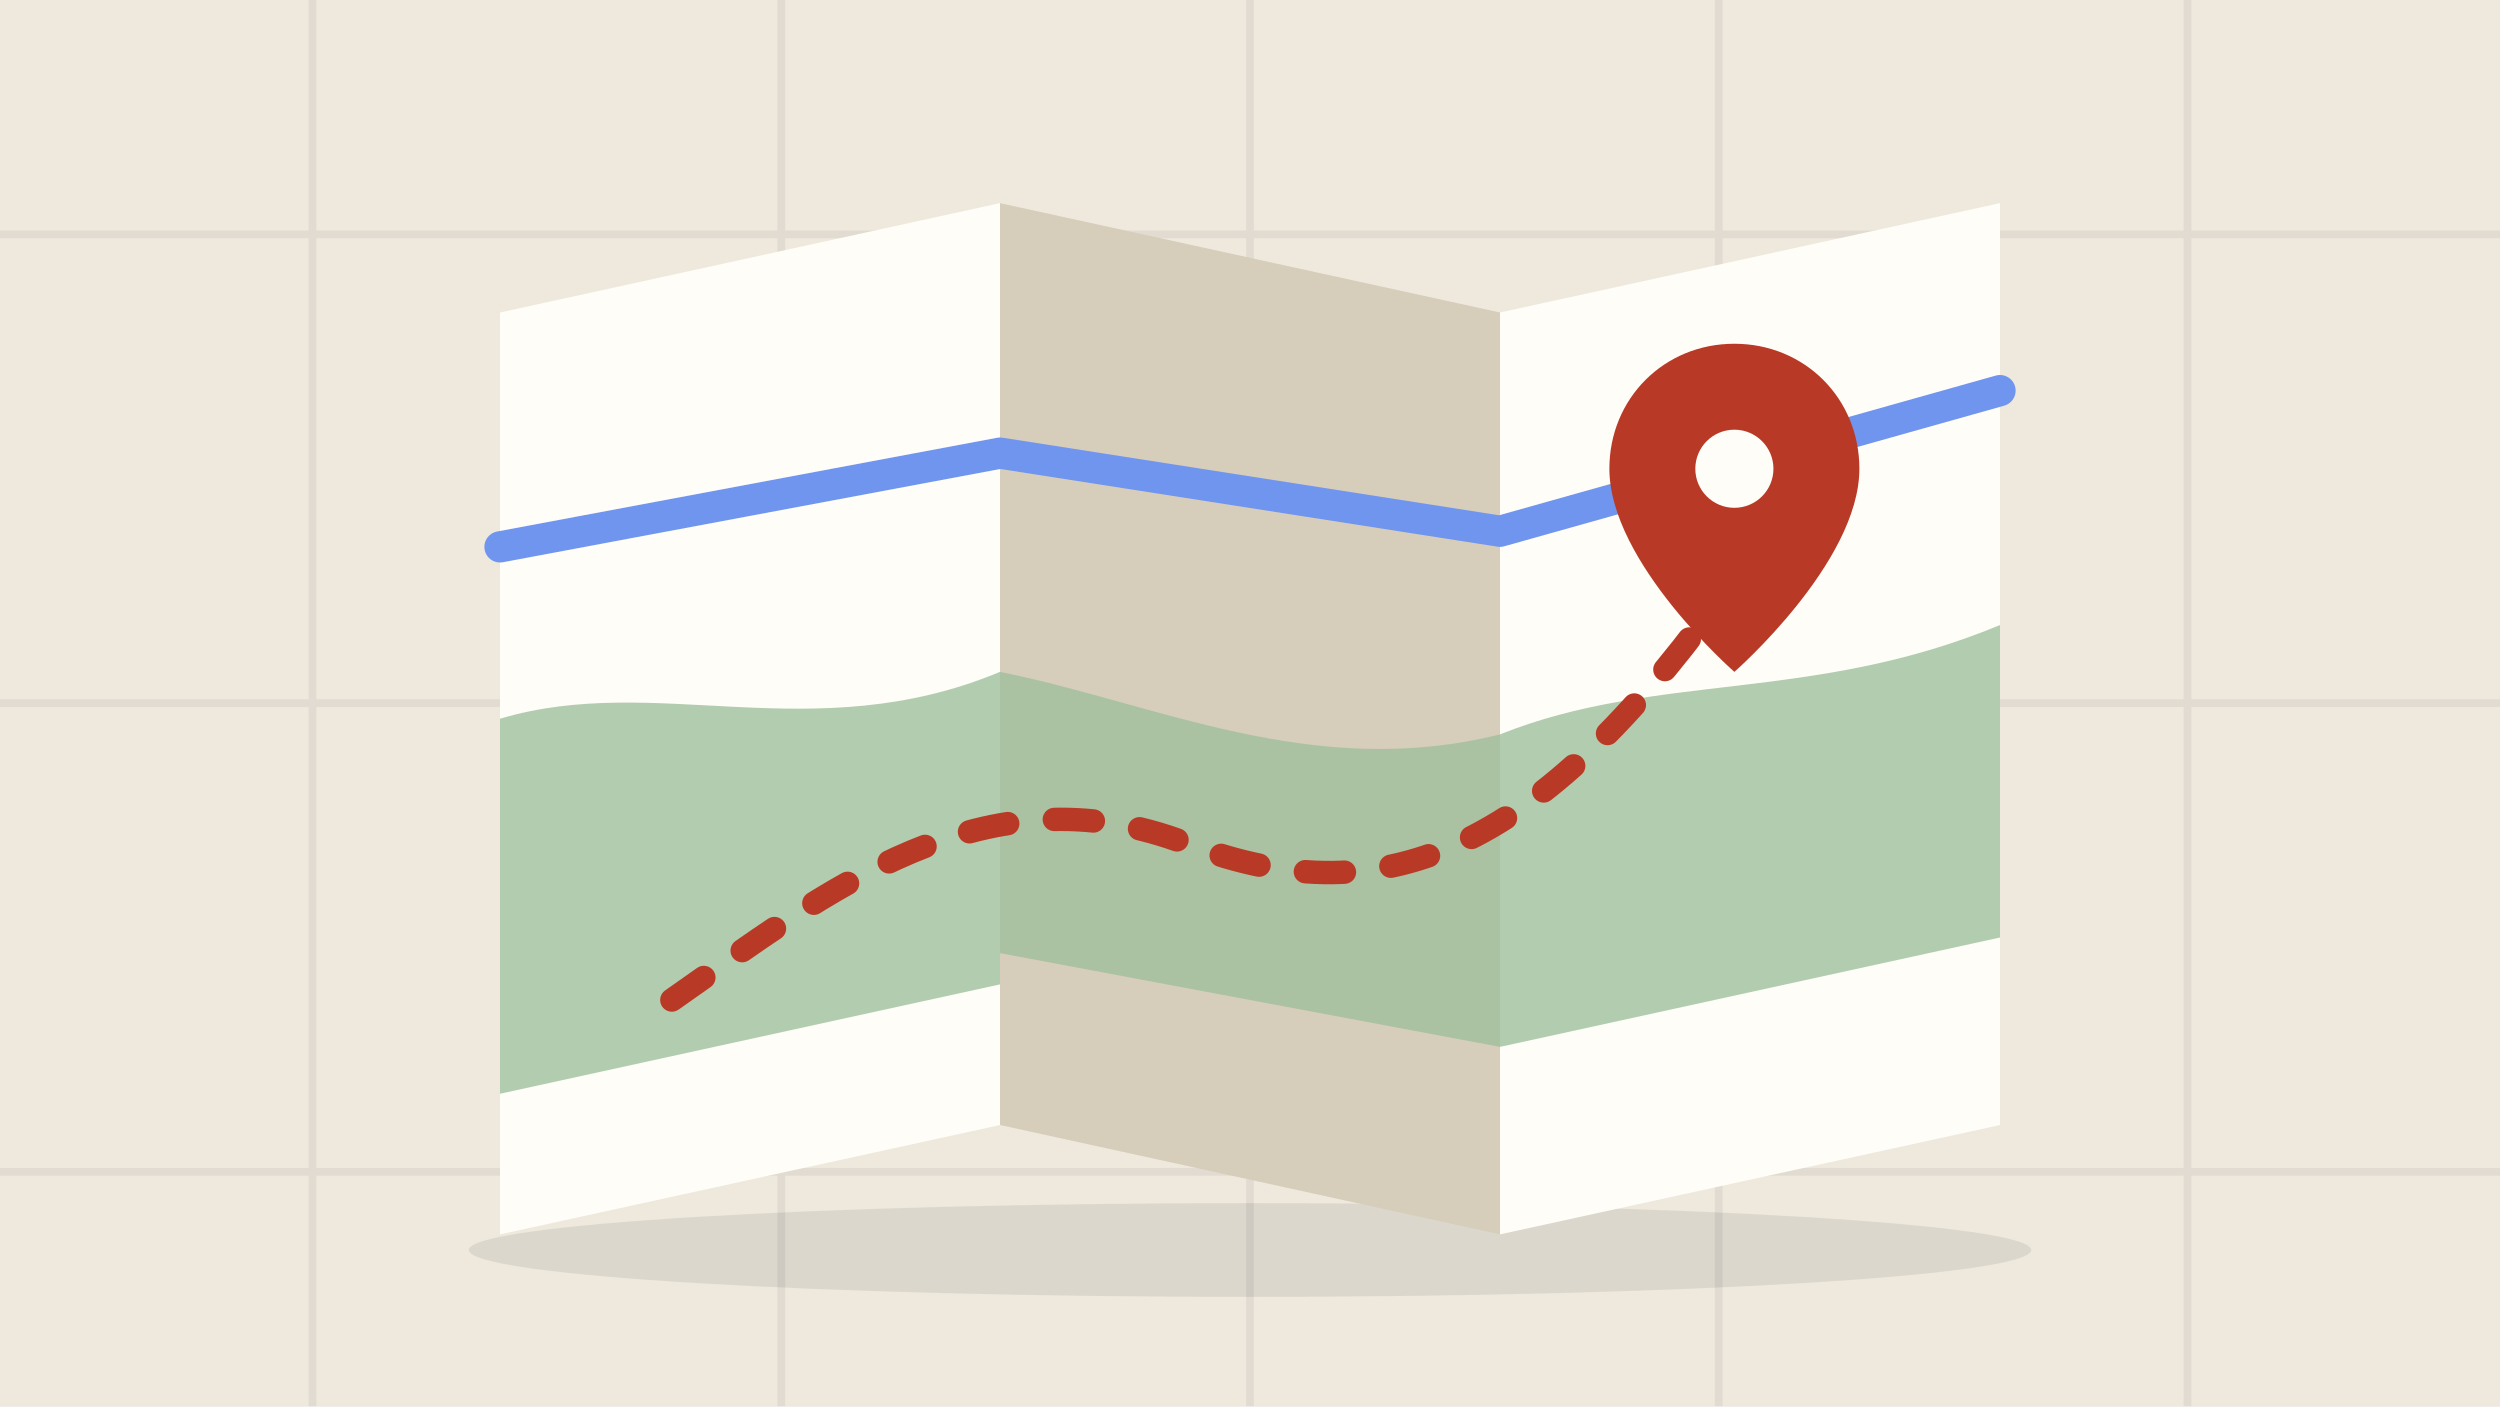
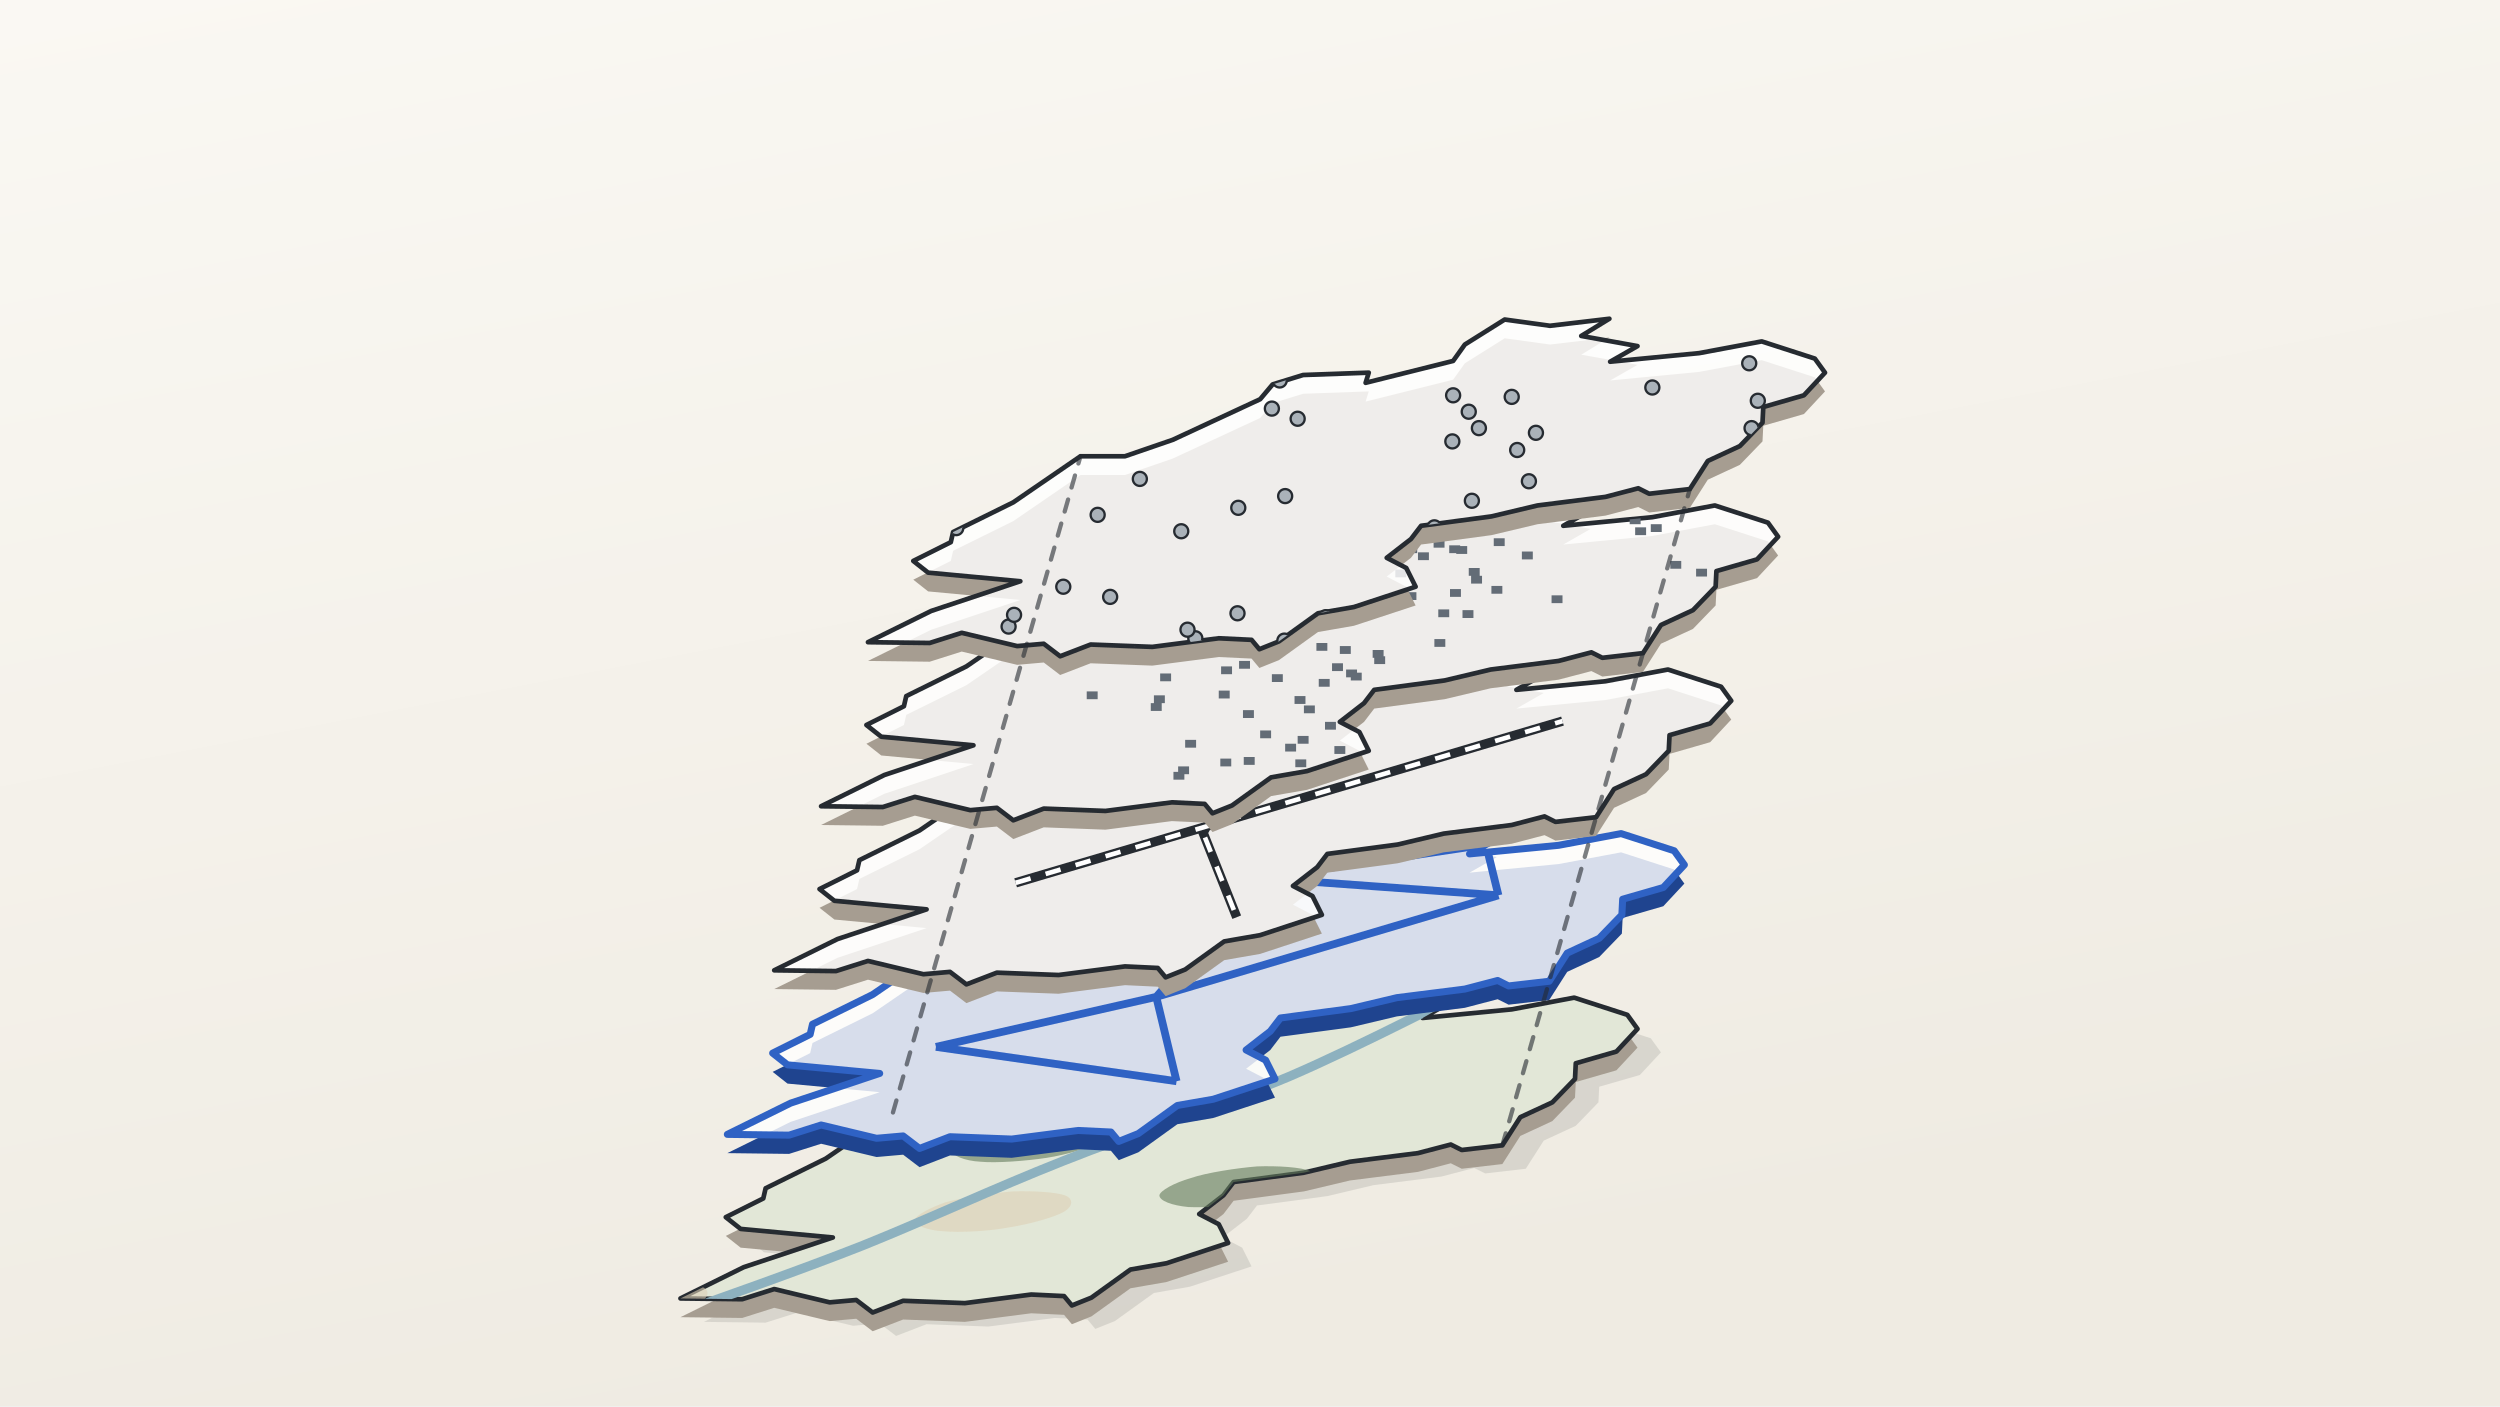
<svg xmlns="http://www.w3.org/2000/svg" viewBox="0 0 320 180">
-   <style>
- .b{fill:#efe9dd}.g{stroke:#1d232b;stroke-opacity:.07;stroke-width:1;fill:none}.sh{fill:#1d232b;fill-opacity:.09}
- .k{fill:#2b323b}.k2{fill:#4a525c}.k3{fill:#8a9098}.r{fill:#d6cdbb}.r2{fill:#c4b9a3}.w{fill:#fffdf8}
- .a{fill:#2563eb}.a2{fill:#6f95ee}.a3{fill:#c7d5f6}.s{fill:#b83a26}.s2{fill:#d9704f}.s3{fill:#f1c4b2}
- .o{fill:#e0a33a}.o2{fill:#f4d58b}.v{fill:#5f8a6a}.v2{fill:#9fbf9c}
- .ln{fill:none;stroke-linecap:round;stroke-linejoin:round}
- .lk{stroke:#2b323b}.lk2{stroke:#4a525c}.lk3{stroke:#8a9098}.la{stroke:#2563eb}.la2{stroke:#6f95ee}.la3{stroke:#c7d5f6}
- .ls{stroke:#b83a26}.ls2{stroke:#d9704f}.lo{stroke:#e0a33a}.lo2{stroke:#f4d58b}.lw{stroke:#fffdf8}.lr{stroke:#d6cdbb}.lb{stroke:#efe9dd}.lv{stroke:#5f8a6a}
- @media (prefers-color-scheme:dark){
- .b{fill:#1d2633}.g{stroke:#e8e4da;stroke-opacity:.07}.sh{fill:#000;fill-opacity:.25}
- .k{fill:#10151c}.k2{fill:#5a6472}.k3{fill:#6c7480}.r{fill:#4a4f57}.r2{fill:#5c626b}.w{fill:#e9e5dc}
- .a{fill:#4f82ee}.a2{fill:#7fa3f0}.a3{fill:#3b5482}.s{fill:#c9533c}.s2{fill:#dd7a5c}.s3{fill:#7a4a3e}
- .o{fill:#e2a940}.o2{fill:#e9cd86}.v{fill:#6f9a78}.v2{fill:#56785c}
- .lk{stroke:#e8e4da}.lk2{stroke:#a9b0ba}.lk3{stroke:#6c7480}.la{stroke:#6f9cf2}.la2{stroke:#7fa3f0}.la3{stroke:#3b5482}
- .ls{stroke:#e0745f}.ls2{stroke:#dd7a5c}.lo{stroke:#e2a940}.lo2{stroke:#e9cd86}.lw{stroke:#e9e5dc}.lr{stroke:#4a4f57}.lb{stroke:#1d2633}.lv{stroke:#6f9a78}}
- </style>
-   <rect class="b" width="320" height="180" />
-   <path class="g" d="M40 0v180M100 0v180M160 0v180M220 0v180M280 0v180M0 30h320M0 90h320M0 150h320" />
-   <ellipse class="sh" cx="160" cy="160" rx="100" ry="6" />
-   <path class="w" d="M64 40l64-14v118l-64 14z" />
-   <path class="r" d="M128 26l64 14v118l-64-14z" />
-   <path class="w" d="M192 40l64-14v118l-64 14z" />
-   <path class="v2" d="M64 92c20-6 40 4 64-6v40l-64 14zM128 86c20 4 40 14 64 8v40l-64-12zM192 94c20-8 40-4 64-14v40l-64 14z" opacity=".8" />
-   <path class="ln la2" stroke-width="4" d="M64 70l64-12 64 10 64-18" />
-   <path class="ln ls" stroke-width="3" stroke-dasharray="5 6" d="M86 128c20-14 40-30 66-20s46 0 70-34" />
-   <path class="s" d="M222 44c-9 0-16 7-16 16 0 12 16 26 16 26s16-14 16-26c0-9-7-16-16-16z" />
-   <circle class="w" cx="222" cy="60" r="5" />
+   <style>.o{fill:none;stroke:#262b31;stroke-width:1.1;stroke-linejoin:round;stroke-linecap:round}.h{fill:none;stroke:#262b31;stroke-opacity:.5;stroke-width:0.55;stroke-linejoin:round;stroke-linecap:round}.hw{fill:none;stroke:#fff;stroke-opacity:.7;stroke-width:0.55;stroke-linejoin:round;stroke-linecap:round}.an{fill:none;stroke:#262b31;stroke-width:0.8;stroke-linecap:round;stroke-linejoin:round}.ah{fill:#262b31}</style>
+   <defs>
+     <clipPath id="c1">
+       <path d="M209.6 131.7l-2.7 2.9-5.2 1.5-.1 2-2.9 3-4.1 1.9-2.3 3.6-5.2 .6-1.4-.7-4.2 1.1-8.7 1.1-5.9 1.4-9 1.2-1.3 1.7-3.1 2.4 2.5 1.3 1.2 2.4-7.9 2.6-4.6 .8-5 3.6-2.5 1-1-1.2-4.2-.2-8.5 1.1-7.9-.3-3.9 1.5-2.1-1.6-3.4 .3-7.1-1.7-4.1 1.3-7.9-.1 8.1-4 11.4-3.8-11.8-1.1-1.9-1.5 4.8-2.4 .3-1.3 7.7-3.8 8.6-5.9 5.7 0 6.1-2.1 11.2-5.2 1.6-1.9 3.9-1.2 8.4-.3-.4 1.3 11.2-2.8 1.5-2.1 5.1-3.2 5.8 .8 7.6-.9-3.6 2.2 7.2 1.3-3.5 2 11.4-1.1 8-1.5 6.8 2.2 1.3 1.8Z" />
+     </clipPath>
+     <clipPath id="c2">
+       <path d="M215.6 110.7l-2.7 2.9-5.2 1.5-.1 2-2.9 3-4.1 1.9-2.3 3.6-5.2 .6-1.4-.7-4.2 1.1-8.7 1.1-5.9 1.4-9 1.2-1.3 1.7-3.1 2.4 2.5 1.3 1.2 2.4-7.9 2.6-4.6 .8-5 3.6-2.5 1-1-1.2-4.2-.2-8.5 1.1-7.9-.3-3.9 1.5-2.1-1.6-3.4 .3-7.1-1.7-4.1 1.3-7.9-.1 8.1-4 11.4-3.8-11.8-1.1-1.9-1.5 4.8-2.4 .3-1.3 7.7-3.8 8.6-5.9 5.7 0 6.1-2.1 11.2-5.2 1.6-1.9 3.9-1.2 8.4-.3-.4 1.3 11.2-2.8 1.5-2.1 5.1-3.2 5.8 .8 7.6-.9-3.6 2.2 7.2 1.3-3.5 2 11.4-1.1 8-1.5 6.8 2.2 1.3 1.8Z" />
+     </clipPath>
+     <clipPath id="c3">
+       <path d="M221.6 89.7l-2.7 2.9-5.2 1.5-.1 2-2.9 3-4.1 1.9-2.3 3.6-5.2 .6-1.4-.7-4.2 1.1-8.7 1.1-5.9 1.4-9 1.2-1.3 1.7-3.1 2.4 2.5 1.3 1.2 2.4-7.9 2.6-4.6 .8-5 3.6-2.5 1-1-1.2-4.2-.2-8.5 1.1-7.9-.3-3.9 1.5-2.1-1.6-3.4 .3-7.1-1.7-4.1 1.3-7.9-.1 8.1-4 11.4-3.8-11.8-1.1-1.9-1.5 4.8-2.4 .3-1.3 7.7-3.8 8.6-5.9 5.7 0 6.1-2.1 11.2-5.2 1.6-1.9 3.9-1.2 8.4-.3-.4 1.3 11.2-2.8 1.5-2.1 5.1-3.2 5.8 .8 7.6-.9-3.6 2.2 7.2 1.3-3.5 2 11.4-1.1 8-1.5 6.8 2.2 1.3 1.8Z" />
+     </clipPath>
+     <clipPath id="c4">
+       <path d="M227.6 68.7l-2.7 2.9-5.2 1.5-.1 2-2.9 3-4.1 1.9-2.3 3.6-5.2 .6-1.4-.7-4.2 1.1-8.7 1.1-5.9 1.4-9 1.2-1.3 1.7-3.1 2.4 2.5 1.3 1.2 2.4-7.9 2.6-4.6 .8-5 3.6-2.5 1-1-1.2-4.2-.2-8.5 1.1-7.9-.3-3.9 1.5-2.1-1.6-3.4 .3-7.1-1.7-4.1 1.3-7.9-.1 8.1-4 11.4-3.8-11.8-1.1-1.9-1.5 4.8-2.4 .3-1.3 7.7-3.8 8.6-5.9 5.7 0 6.1-2.1 11.2-5.2 1.6-1.9 3.9-1.2 8.4-.3-.4 1.3 11.2-2.8 1.5-2.1 5.1-3.2 5.8 .8 7.6-.9-3.6 2.2 7.2 1.3-3.5 2 11.4-1.1 8-1.5 6.8 2.2 1.3 1.8Z" />
+     </clipPath>
+     <clipPath id="c5">
+       <path d="M233.6 47.7l-2.7 2.9-5.2 1.5-.1 2-2.9 3-4.1 1.9-2.3 3.6-5.2 .6-1.4-.7-4.2 1.1-8.7 1.1-5.9 1.4-9 1.2-1.3 1.7-3.1 2.4 2.5 1.3 1.2 2.4-7.9 2.6-4.6 .8-5 3.6-2.5 1-1-1.2-4.2-.2-8.5 1.1-7.9-.3-3.9 1.5-2.1-1.6-3.4 .3-7.1-1.7-4.1 1.3-7.9-.1 8.1-4 11.4-3.8-11.8-1.1-1.9-1.5 4.8-2.4 .3-1.3 7.7-3.8 8.6-5.9 5.7 0 6.1-2.1 11.2-5.2 1.6-1.9 3.9-1.2 8.4-.3-.4 1.3 11.2-2.8 1.5-2.1 5.1-3.2 5.8 .8 7.6-.9-3.6 2.2 7.2 1.3-3.5 2 11.4-1.1 8-1.5 6.8 2.2 1.3 1.8Z" />
+     </clipPath>
+     <linearGradient id="l6" x1="0" y1="0" x2="0.35" y2="1">
+       <stop offset="0" stop-color="#faf8f3" />
+       <stop offset="1" stop-color="#efebe2" />
+     </linearGradient>
+   </defs>
+   <rect width="320" height="180" fill="url(#l6)" />
+   <path d="M212.6 134.7l-2.7 2.9-5.2 1.5-.1 2-2.9 3-4.1 1.9-2.3 3.6-5.2 .6-1.4-.7-4.2 1.1-8.7 1.1-5.9 1.4-9 1.2-1.3 1.7-3.1 2.4 2.5 1.3 1.2 2.4-7.9 2.6-4.6 .8-5 3.6-2.5 1-1-1.2-4.2-.2-8.5 1.1-7.9-.3-3.9 1.5-2.1-1.6-3.4 .3-7.1-1.7-4.1 1.3-7.9-.1 8.1-4 11.4-3.8-11.8-1.1-1.9-1.5 4.8-2.4 .3-1.3 7.7-3.8 8.6-5.9 5.7 0 6.1-2.1 11.2-5.2 1.6-1.9 3.9-1.2 8.4-.3-.4 1.3 11.2-2.8 1.5-2.1 5.1-3.2 5.8 .8 7.6-.9-3.6 2.2 7.2 1.3-3.5 2 11.4-1.1 8-1.5 6.8 2.2 1.3 1.8Z" fill="#262b31" fill-opacity="0.12" />
+   <path d="M209.6 134.1l-2.7 2.9-5.2 1.5-.1 2-2.9 3-4.1 1.9-2.3 3.6-5.2 .6-1.4-.7-4.2 1.1-8.7 1.1-5.9 1.4-9 1.2-1.3 1.7-3.1 2.4 2.5 1.3 1.2 2.4-7.9 2.6-4.6 .8-5 3.6-2.5 1-1-1.2-4.2-.2-8.5 1.1-7.9-.3-3.9 1.5-2.1-1.6-3.4 .3-7.1-1.7-4.1 1.3-7.9-.1 8.1-4 11.4-3.8-11.8-1.1-1.9-1.5 4.8-2.4 .3-1.3 7.7-3.8 8.6-5.9 5.7 0 6.1-2.1 11.2-5.2 1.6-1.9 3.9-1.2 8.4-.3-.4 1.3 11.2-2.8 1.5-2.1 5.1-3.2 5.8 .8 7.6-.9-3.6 2.2 7.2 1.3-3.5 2 11.4-1.1 8-1.5 6.8 2.2 1.3 1.8Z" fill="#a69d91" />
+   <path d="M209.6 131.7l-2.7 2.9-5.2 1.5-.1 2-2.9 3-4.1 1.9-2.3 3.6-5.2 .6-1.4-.7-4.2 1.1-8.7 1.1-5.9 1.4-9 1.2-1.3 1.7-3.1 2.4 2.5 1.3 1.2 2.4-7.9 2.6-4.6 .8-5 3.6-2.5 1-1-1.2-4.2-.2-8.5 1.1-7.9-.3-3.9 1.5-2.1-1.6-3.4 .3-7.1-1.7-4.1 1.3-7.9-.1 8.1-4 11.4-3.8-11.8-1.1-1.9-1.5 4.8-2.4 .3-1.3 7.7-3.8 8.6-5.9 5.7 0 6.1-2.1 11.2-5.2 1.6-1.9 3.9-1.2 8.4-.3-.4 1.3 11.2-2.8 1.5-2.1 5.1-3.2 5.8 .8 7.6-.9-3.6 2.2 7.2 1.3-3.5 2 11.4-1.1 8-1.5 6.8 2.2 1.3 1.8Z" fill="#e2e7d7" fill-opacity="1" stroke="#262b31" stroke-width="0.6" stroke-linejoin="round" />
+   <g clip-path="url(#c1)">
+     <path d="M129.5 141c1.2-.6 1.2-1.6 .2-2-1.1-.4-4.2-.7-6.8-.5-2.5 .1-6.5 .8-8.6 1.4-2 .6-3.8 1.7-3.9 2.3 0 .6 1.6 1.3 3.7 1.4 2 .2 5.9-.1 8.4-.5 2.6-.4 5.8-1.4 7-2.1Z" fill="#647b5c" fill-opacity="0.6" />
+     <path d="M89.6 166.7c1.2-.7 1.3-1.6 .2-2-1.1-.5-4.2-.7-6.8-.5-2.5 .1-6.5 .8-8.5 1.4-2.1 .6-3.9 1.6-4 2.2 0 .7 1.6 1.3 3.7 1.5 2 .1 5.9-.1 8.4-.5 2.6-.5 5.8-1.4 7-2.1Z" fill="#ddd0b6" fill-opacity="0.6" />
+     <path d="M136.2 155.1c1.2-.7 1.2-1.7 .1-2.1-1.1-.4-4.1-.6-6.7-.5-2.5 .2-6.5 .8-8.6 1.4-2 .7-3.9 1.7-3.9 2.3-.1 .6 1.6 1.3 3.6 1.4 2.1 .2 6 0 8.5-.5 2.6-.4 5.8-1.3 7-2Z" fill="#ddd0b6" fill-opacity="0.6" />
+     <path d="M181.8 154.6c1.2-.7 1.3-1.6 .2-2-1.1-.5-4.2-.7-6.8-.6-2.5 .2-6.4 .8-8.5 1.5-2.1 .6-3.9 1.6-4 2.2 0 .7 1.7 1.3 3.7 1.5 2 .1 5.9-.1 8.5-.5 2.5-.5 5.7-1.4 6.9-2.1Z" fill="#ddd0b6" fill-opacity="0.6" />
+     <path d="M177.6 126.5c1.1-.7 1.2-1.6 .1-2.1-1.1-.4-4.2-.6-6.7-.5-2.6 .2-6.5 .8-8.6 1.4-2.1 .7-3.9 1.7-3.9 2.3-.1 .6 1.6 1.3 3.6 1.4 2 .2 5.9 0 8.5-.5 2.6-.4 5.8-1.3 7-2Z" fill="#ddd0b6" fill-opacity="0.6" />
+     <path d="M158.6 128.1c1.2-.6 1.3-1.6 .2-2-1.1-.4-4.2-.7-6.7-.5-2.6 .1-6.5 .8-8.6 1.4-2.1 .6-3.9 1.7-4 2.3 0 .6 1.7 1.3 3.7 1.4 2 .2 5.9-.1 8.5-.5 2.6-.4 5.7-1.4 6.9-2.1Z" fill="#647b5c" fill-opacity="0.6" />
+     <path d="M131 142.4c1.2-.7 1.2-1.6 .1-2-1.1-.5-4.1-.7-6.7-.5-2.5 .1-6.5 .8-8.6 1.4-2.1 .6-3.9 1.6-3.9 2.3-.1 .6 1.6 1.2 3.6 1.4 2.1 .1 6-.1 8.5-.5 2.6-.5 5.8-1.4 7-2.1Z" fill="#ddd0b6" fill-opacity="0.6" />
+     <path d="M152 126.9c1.2-.7 1.3-1.6 .2-2-1.1-.5-4.2-.7-6.8-.5-2.5 .1-6.4 .8-8.5 1.4-2.1 .6-3.9 1.6-4 2.3 0 .6 1.6 1.2 3.7 1.4 2 .1 5.9-.1 8.5-.5 2.5-.5 5.7-1.4 6.9-2.1Z" fill="#ddd0b6" fill-opacity="0.6" />
+     <path d="M167.5 151.9c1.2-.7 1.3-1.6 .2-2-1.1-.5-4.2-.7-6.8-.6-2.5 .2-6.5 .8-8.5 1.5-2.1 .6-3.9 1.6-4 2.2 0 .7 1.6 1.3 3.7 1.5 2 .1 5.9-.1 8.5-.5 2.5-.5 5.7-1.4 6.9-2.1Z" fill="#647b5c" fill-opacity="0.6" />
+     <path d="M141 146.2c1.1-.7 1.2-1.7 .1-2.1-1.1-.4-4.2-.7-6.7-.5-2.6 .1-6.5 .8-8.6 1.4-2.1 .6-3.9 1.7-3.9 2.3-.1 .6 1.6 1.3 3.6 1.4 2 .2 5.9-.1 8.5-.5 2.6-.4 5.8-1.4 7-2Z" fill="#647b5c" fill-opacity="0.6" />
+     <path d="M191.7 124.8c-4.4 2.2-17.4 9-26.7 13-9.3 3.9-19.9 7.2-28.9 10.8-9.1 3.6-17.4 7.5-25.6 10.8-8.1 3.2-19.5 7.2-23.5 8.6" stroke="#8db1bf" stroke-width="1.2" fill="none" />
+   </g>
+   <path d="M215.6 113.1l-2.7 2.9-5.2 1.5-.1 2-2.9 3-4.1 1.9-2.3 3.6-5.2 .6-1.4-.7-4.2 1.1-8.7 1.1-5.9 1.4-9 1.2-1.3 1.7-3.1 2.4 2.5 1.3 1.2 2.4-7.9 2.6-4.6 .8-5 3.6-2.5 1-1-1.2-4.2-.2-8.5 1.1-7.9-.3-3.9 1.5-2.1-1.6-3.4 .3-7.1-1.7-4.1 1.3-7.9-.1 8.1-4 11.4-3.8-11.8-1.1-1.9-1.5 4.8-2.4 .3-1.3 7.7-3.8 8.6-5.9 5.7 0 6.1-2.1 11.2-5.2 1.6-1.9 3.9-1.2 8.4-.3-.4 1.3 11.2-2.8 1.5-2.1 5.1-3.2 5.8 .8 7.6-.9-3.6 2.2 7.2 1.3-3.5 2 11.4-1.1 8-1.5 6.8 2.2 1.3 1.8Z" fill="#1f448f" />
+   <path d="M215.6 110.7l-2.7 2.9-5.2 1.5-.1 2-2.9 3-4.1 1.9-2.3 3.6-5.2 .6-1.4-.7-4.2 1.1-8.7 1.1-5.9 1.4-9 1.2-1.3 1.7-3.1 2.4 2.5 1.3 1.2 2.4-7.9 2.6-4.6 .8-5 3.6-2.5 1-1-1.2-4.2-.2-8.5 1.1-7.9-.3-3.9 1.5-2.1-1.6-3.4 .3-7.1-1.7-4.1 1.3-7.9-.1 8.1-4 11.4-3.8-11.8-1.1-1.9-1.5 4.8-2.4 .3-1.3 7.7-3.8 8.6-5.9 5.7 0 6.1-2.1 11.2-5.2 1.6-1.9 3.9-1.2 8.4-.3-.4 1.3 11.2-2.8 1.5-2.1 5.1-3.2 5.8 .8 7.6-.9-3.6 2.2 7.2 1.3-3.5 2 11.4-1.1 8-1.5 6.8 2.2 1.3 1.8Z" fill="#ffffff" fill-opacity="0.82" stroke="#2f62c4" stroke-width="0.9" stroke-linejoin="round" />
+   <g clip-path="url(#c2)">
+     <path d="M161.4 112.4l30.4 2.2M161.4 112.4l-13.4 15.2M161.4 112.4l28.8-4.3M191.8 114.6l-43.8 13M191.8 114.6l-1.6-6.5M148 127.6l-28.2 6.4M148 127.6l2.6 10.8M119.8 134l30.8 4.4" stroke="#2f62c4" stroke-width="1" fill="none" />
+   </g>
+   <path d="M221.6 92.1l-2.7 2.9-5.2 1.5-.1 2-2.9 3-4.1 1.9-2.3 3.6-5.2 .6-1.4-.7-4.2 1.1-8.7 1.1-5.9 1.4-9 1.2-1.3 1.7-3.1 2.4 2.5 1.3 1.2 2.4-7.9 2.6-4.6 .8-5 3.6-2.5 1-1-1.2-4.2-.2-8.5 1.1-7.9-.3-3.9 1.5-2.1-1.6-3.4 .3-7.1-1.7-4.1 1.3-7.9-.1 8.1-4 11.4-3.8-11.8-1.1-1.9-1.5 4.8-2.4 .3-1.3 7.7-3.8 8.6-5.9 5.7 0 6.1-2.1 11.2-5.2 1.6-1.9 3.9-1.2 8.4-.3-.4 1.3 11.2-2.8 1.5-2.1 5.1-3.2 5.8 .8 7.6-.9-3.6 2.2 7.2 1.3-3.5 2 11.4-1.1 8-1.5 6.8 2.2 1.3 1.8Z" fill="#a69d91" />
+   <path d="M221.6 89.7l-2.7 2.9-5.2 1.5-.1 2-2.9 3-4.1 1.9-2.3 3.6-5.2 .6-1.4-.7-4.2 1.1-8.7 1.1-5.9 1.4-9 1.2-1.3 1.7-3.1 2.4 2.5 1.3 1.2 2.4-7.9 2.6-4.6 .8-5 3.6-2.5 1-1-1.2-4.2-.2-8.5 1.1-7.9-.3-3.9 1.5-2.1-1.6-3.4 .3-7.1-1.7-4.1 1.3-7.9-.1 8.1-4 11.4-3.8-11.8-1.1-1.9-1.5 4.8-2.4 .3-1.3 7.7-3.8 8.6-5.9 5.7 0 6.1-2.1 11.2-5.2 1.6-1.9 3.9-1.2 8.4-.3-.4 1.3 11.2-2.8 1.5-2.1 5.1-3.2 5.8 .8 7.6-.9-3.6 2.2 7.2 1.3-3.5 2 11.4-1.1 8-1.5 6.8 2.2 1.3 1.8Z" fill="#ffffff" fill-opacity="0.82" stroke="#262b31" stroke-width="0.6" stroke-linejoin="round" />
+   <g clip-path="url(#c3)">
+     <path d="M162.7 89.3l-8.7 17.3 4.3 10.8M130 113l70-20.7" stroke="#262b31" stroke-width="1.2" fill="none" />
+     <path d="M162.7 89.3l-8.7 17.3 4.3 10.8M130 113l70-20.7" stroke="#fff" stroke-width="0.6" stroke-dasharray="2 2" fill="none" />
+   </g>
+   <path d="M227.6 71.1l-2.7 2.9-5.2 1.5-.1 2-2.9 3-4.1 1.9-2.3 3.6-5.2 .6-1.4-.7-4.2 1.1-8.7 1.1-5.9 1.4-9 1.2-1.3 1.7-3.1 2.4 2.5 1.3 1.2 2.4-7.9 2.6-4.6 .8-5 3.6-2.5 1-1-1.2-4.2-.2-8.5 1.1-7.9-.3-3.9 1.5-2.1-1.6-3.4 .3-7.1-1.7-4.1 1.3-7.9-.1 8.1-4 11.4-3.8-11.8-1.1-1.9-1.5 4.8-2.4 .3-1.3 7.7-3.8 8.6-5.9 5.7 0 6.1-2.1 11.2-5.2 1.6-1.9 3.9-1.2 8.4-.3-.4 1.3 11.2-2.8 1.5-2.1 5.1-3.2 5.8 .8 7.6-.9-3.6 2.2 7.2 1.3-3.5 2 11.4-1.1 8-1.5 6.8 2.2 1.3 1.8Z" fill="#a69d91" />
+   <path d="M227.6 68.7l-2.7 2.9-5.2 1.5-.1 2-2.9 3-4.1 1.9-2.3 3.6-5.2 .6-1.4-.7-4.2 1.1-8.7 1.1-5.9 1.4-9 1.2-1.3 1.7-3.1 2.4 2.5 1.3 1.2 2.4-7.9 2.6-4.6 .8-5 3.6-2.5 1-1-1.2-4.2-.2-8.5 1.1-7.9-.3-3.9 1.5-2.1-1.6-3.4 .3-7.1-1.7-4.1 1.3-7.9-.1 8.1-4 11.4-3.8-11.8-1.1-1.9-1.5 4.8-2.4 .3-1.3 7.7-3.8 8.6-5.9 5.7 0 6.1-2.1 11.2-5.2 1.6-1.9 3.9-1.2 8.4-.3-.4 1.3 11.2-2.8 1.5-2.1 5.1-3.2 5.8 .8 7.6-.9-3.6 2.2 7.2 1.3-3.5 2 11.4-1.1 8-1.5 6.8 2.2 1.3 1.8Z" fill="#ffffff" fill-opacity="0.82" stroke="#262b31" stroke-width="0.6" stroke-linejoin="round" />
+   <g clip-path="url(#c4)">
+     <path d="M164.5 96.2h1.4v-1h-1.4ZM178.6 73.9h1.4v-1h-1.4ZM177.3 94.1h1.4v-1h-1.4ZM161.3 94.5h1.4v-1h-1.4ZM170.8 96.5h1.4v-1h-1.4ZM155.4 80.4h1.4v-1h-1.4ZM156.3 86.3h1.4v-1h-1.4ZM173.6 98.4h1.4v-1h-1.4ZM184.1 79h1.4v-1h-1.4ZM152.3 74.7h1.4v-1h-1.4ZM139.1 89.5h1.4v-1h-1.4ZM151.7 95.7h1.4v-1h-1.4ZM186.4 70.9h1.4v-1h-1.4ZM166.9 91.3h1.4v-1h-1.4ZM169.6 93.4h1.4v-1h-1.4ZM171.6 99.3h1.4v-1h-1.4ZM176.1 77.9h1.4v-1h-1.4ZM176 92.7h1.4v-1h-1.4ZM148.5 87.2h1.4v-1h-1.4ZM191.2 69.9h1.4v-1h-1.4ZM159.2 97.9h1.4v-1h-1.4ZM156.7 73.5h1.4v-1h-1.4ZM180 70.8h1.4v-1h-1.4ZM188 73.7h1.4v-1h-1.4ZM160.2 75.8h1.4v-1h-1.4ZM158.5 83.7h1.4v-1h-1.4ZM147.3 91h1.4v-1h-1.4ZM176.8 92h1.4v-1h-1.4ZM174.7 73.4h1.4v-1h-1.4ZM175.7 84.2h1.4v-1h-1.4ZM165.7 90.1h1.4v-1h-1.4ZM185.6 76.4h1.4v-1h-1.4ZM168.6 100.5h1.4v-1h-1.4ZM209.3 68.5h1.4v-1h-1.4ZM183.5 70.1h1.4v-1h-1.4ZM172.3 86.7h1.4v-1h-1.4ZM159.1 91.9h1.4v-1h-1.4ZM163.9 102h1.4v-1h-1.4ZM183.6 65.9h1.4v-1h-1.4ZM179.9 76.8h1.4v-1h-1.4ZM198.6 77.2h1.4v-1h-1.4ZM168.5 83.3h1.4v-1h-1.4ZM175 94.7h1.4v-1h-1.4ZM171.5 83.7h1.4v-1h-1.4ZM186.9 68.1h1.4v-1h-1.4ZM187.2 79.1h1.4v-1h-1.4ZM175.2 99.6h1.4v-1h-1.4ZM156.2 98.1h1.4v-1h-1.4ZM175.9 85h1.4v-1h-1.4ZM167.1 75.3h1.4v-1h-1.4ZM170.5 85.9h1.4v-1h-1.4ZM190.9 76h1.4v-1h-1.4ZM213.8 72.8h1.4v-1h-1.4ZM168.8 87.9h1.4v-1h-1.4ZM175.9 94.3h1.4v-1h-1.4ZM188.3 74.7h1.4v-1h-1.4ZM172.9 87.1h1.4v-1h-1.4ZM174.5 100h1.4v-1h-1.4ZM150.8 99.1h1.4v-1h-1.4ZM181.5 71.7h1.4v-1h-1.4ZM181.1 65.6h1.4v-1h-1.4ZM185.5 70.8h1.4v-1h-1.4ZM163.3 83.1h1.4v-1h-1.4ZM211.3 68.1h1.4v-1h-1.4ZM165.8 98.2h1.4v-1h-1.4ZM166.1 95.2h1.4v-1h-1.4ZM176.3 92.9h1.4v-1h-1.4ZM176.4 66.7h1.4v-1h-1.4ZM147.7 90h1.4v-1h-1.4ZM178.7 66.1h1.4v-1h-1.4ZM176.2 73h1.4v-1h-1.4ZM150.2 99.8h1.4v-1h-1.4ZM217.1 73.8h1.4v-1h-1.4ZM194.8 71.6h1.4v-1h-1.4ZM170.5 66.4h1.4v-1h-1.4ZM180.7 67.2h1.4v-1h-1.4ZM183.6 82.8h1.4v-1h-1.4ZM156.5 71.2h1.4v-1h-1.4ZM156 89.4h1.4v-1h-1.4ZM158.6 85.6h1.4v-1h-1.4ZM187.9 65.7h1.4v-1h-1.4ZM161.3 75.8h1.4v-1h-1.4ZM180.6 67.3h1.4v-1h-1.4ZM162.8 87.3h1.4v-1h-1.4ZM208.6 67.1h1.4v-1h-1.4Z" fill="#636c76" />
+   </g>
+   <path d="M233.6 50.1l-2.7 2.9-5.2 1.5-.1 2-2.9 3-4.1 1.9-2.3 3.6-5.2 .6-1.4-.7-4.2 1.1-8.7 1.1-5.9 1.4-9 1.2-1.3 1.7-3.1 2.4 2.5 1.3 1.2 2.4-7.9 2.6-4.6 .8-5 3.6-2.5 1-1-1.2-4.2-.2-8.5 1.1-7.9-.3-3.9 1.5-2.1-1.6-3.4 .3-7.1-1.7-4.1 1.3-7.9-.1 8.1-4 11.4-3.8-11.8-1.1-1.9-1.5 4.8-2.4 .3-1.3 7.7-3.8 8.6-5.9 5.7 0 6.1-2.1 11.2-5.2 1.6-1.9 3.9-1.2 8.4-.3-.4 1.3 11.2-2.8 1.5-2.1 5.1-3.2 5.8 .8 7.6-.9-3.6 2.2 7.2 1.3-3.5 2 11.4-1.1 8-1.5 6.8 2.2 1.3 1.8Z" fill="#a69d91" />
+   <path d="M233.6 47.7l-2.7 2.9-5.2 1.5-.1 2-2.9 3-4.1 1.9-2.3 3.6-5.2 .6-1.4-.7-4.2 1.1-8.7 1.1-5.9 1.4-9 1.2-1.3 1.7-3.1 2.4 2.5 1.3 1.2 2.4-7.9 2.6-4.6 .8-5 3.6-2.5 1-1-1.2-4.2-.2-8.5 1.1-7.9-.3-3.9 1.5-2.1-1.6-3.4 .3-7.1-1.7-4.1 1.3-7.9-.1 8.1-4 11.4-3.8-11.8-1.1-1.9-1.5 4.8-2.4 .3-1.3 7.7-3.8 8.6-5.9 5.7 0 6.1-2.1 11.2-5.2 1.6-1.9 3.9-1.2 8.4-.3-.4 1.3 11.2-2.8 1.5-2.1 5.1-3.2 5.8 .8 7.6-.9-3.6 2.2 7.2 1.3-3.5 2 11.4-1.1 8-1.5 6.8 2.2 1.3 1.8Z" fill="#ffffff" fill-opacity="0.82" stroke="#262b31" stroke-width="0.6" stroke-linejoin="round" />
+   <g clip-path="url(#c5)">
+     <circle cx="233" cy="52.6" r="0.9" fill="#aab2b9" stroke="#262b31" stroke-width="0.3" />
+     <circle cx="223.9" cy="46.5" r="0.9" fill="#aab2b9" stroke="#262b31" stroke-width="0.3" />
+     <circle cx="166.1" cy="53.6" r="0.9" fill="#aab2b9" stroke="#262b31" stroke-width="0.3" />
+     <circle cx="122.4" cy="67.6" r="0.9" fill="#aab2b9" stroke="#262b31" stroke-width="0.3" />
+     <circle cx="129.1" cy="80.2" r="0.9" fill="#aab2b9" stroke="#262b31" stroke-width="0.3" />
+     <circle cx="153" cy="81.7" r="0.9" fill="#aab2b9" stroke="#262b31" stroke-width="0.3" />
+     <circle cx="158.5" cy="65" r="0.9" fill="#aab2b9" stroke="#262b31" stroke-width="0.3" />
+     <circle cx="185.9" cy="56.5" r="0.9" fill="#aab2b9" stroke="#262b31" stroke-width="0.3" />
+     <circle cx="177" cy="78.4" r="0.9" fill="#aab2b9" stroke="#262b31" stroke-width="0.3" />
+     <circle cx="152" cy="80.6" r="0.9" fill="#aab2b9" stroke="#262b31" stroke-width="0.3" />
+     <circle cx="145.2" cy="83.6" r="0.9" fill="#aab2b9" stroke="#262b31" stroke-width="0.3" />
+     <circle cx="151.2" cy="68" r="0.9" fill="#aab2b9" stroke="#262b31" stroke-width="0.3" />
+     <circle cx="140.5" cy="65.9" r="0.9" fill="#aab2b9" stroke="#262b31" stroke-width="0.3" />
+     <circle cx="145.9" cy="61.3" r="0.9" fill="#aab2b9" stroke="#262b31" stroke-width="0.3" />
+     <circle cx="154.9" cy="51.4" r="0.9" fill="#aab2b9" stroke="#262b31" stroke-width="0.3" />
+     <circle cx="164.4" cy="82" r="0.9" fill="#aab2b9" stroke="#262b31" stroke-width="0.3" />
+     <circle cx="225" cy="51.3" r="0.9" fill="#aab2b9" stroke="#262b31" stroke-width="0.3" />
+     <circle cx="188.4" cy="64.1" r="0.9" fill="#aab2b9" stroke="#262b31" stroke-width="0.3" />
+     <circle cx="211.5" cy="49.6" r="0.9" fill="#aab2b9" stroke="#262b31" stroke-width="0.3" />
+     <circle cx="245.3" cy="42.1" r="0.9" fill="#aab2b9" stroke="#262b31" stroke-width="0.3" />
+     <circle cx="162.8" cy="52.3" r="0.9" fill="#aab2b9" stroke="#262b31" stroke-width="0.3" />
+     <circle cx="199.6" cy="70.5" r="0.9" fill="#aab2b9" stroke="#262b31" stroke-width="0.3" />
+     <circle cx="129.8" cy="78.7" r="0.9" fill="#aab2b9" stroke="#262b31" stroke-width="0.3" />
+     <circle cx="163.8" cy="48.7" r="0.9" fill="#aab2b9" stroke="#262b31" stroke-width="0.3" />
+     <circle cx="142.1" cy="76.4" r="0.9" fill="#aab2b9" stroke="#262b31" stroke-width="0.3" />
+     <circle cx="189.3" cy="54.8" r="0.9" fill="#aab2b9" stroke="#262b31" stroke-width="0.3" />
+     <circle cx="161" cy="48.9" r="0.9" fill="#aab2b9" stroke="#262b31" stroke-width="0.3" />
+     <circle cx="136.1" cy="75.1" r="0.9" fill="#aab2b9" stroke="#262b31" stroke-width="0.3" />
+     <circle cx="158.4" cy="78.5" r="0.9" fill="#aab2b9" stroke="#262b31" stroke-width="0.3" />
+     <circle cx="164.5" cy="63.5" r="0.9" fill="#aab2b9" stroke="#262b31" stroke-width="0.3" />
+     <circle cx="194.2" cy="57.6" r="0.9" fill="#aab2b9" stroke="#262b31" stroke-width="0.3" />
+     <circle cx="183.6" cy="67.5" r="0.9" fill="#aab2b9" stroke="#262b31" stroke-width="0.3" />
+     <circle cx="195.7" cy="61.6" r="0.9" fill="#aab2b9" stroke="#262b31" stroke-width="0.3" />
+     <circle cx="186" cy="50.6" r="0.9" fill="#aab2b9" stroke="#262b31" stroke-width="0.3" />
+     <circle cx="188" cy="52.7" r="0.9" fill="#aab2b9" stroke="#262b31" stroke-width="0.3" />
+     <circle cx="196.6" cy="55.4" r="0.9" fill="#aab2b9" stroke="#262b31" stroke-width="0.3" />
+     <circle cx="239.1" cy="48.9" r="0.9" fill="#aab2b9" stroke="#262b31" stroke-width="0.3" />
+     <circle cx="193.5" cy="50.8" r="0.9" fill="#aab2b9" stroke="#262b31" stroke-width="0.3" />
+     <circle cx="169.7" cy="79" r="0.9" fill="#aab2b9" stroke="#262b31" stroke-width="0.3" />
+     <circle cx="224.2" cy="54.8" r="0.9" fill="#aab2b9" stroke="#262b31" stroke-width="0.3" />
+   </g>
+   <path d="M114.3 142.4l24-84" class="h" style="stroke-dasharray:1.6 1.6;stroke-opacity:0.6" />
+   <path d="M192.3 146.6l24-84" class="h" style="stroke-dasharray:1.6 1.6;stroke-opacity:0.6" />
</svg>
